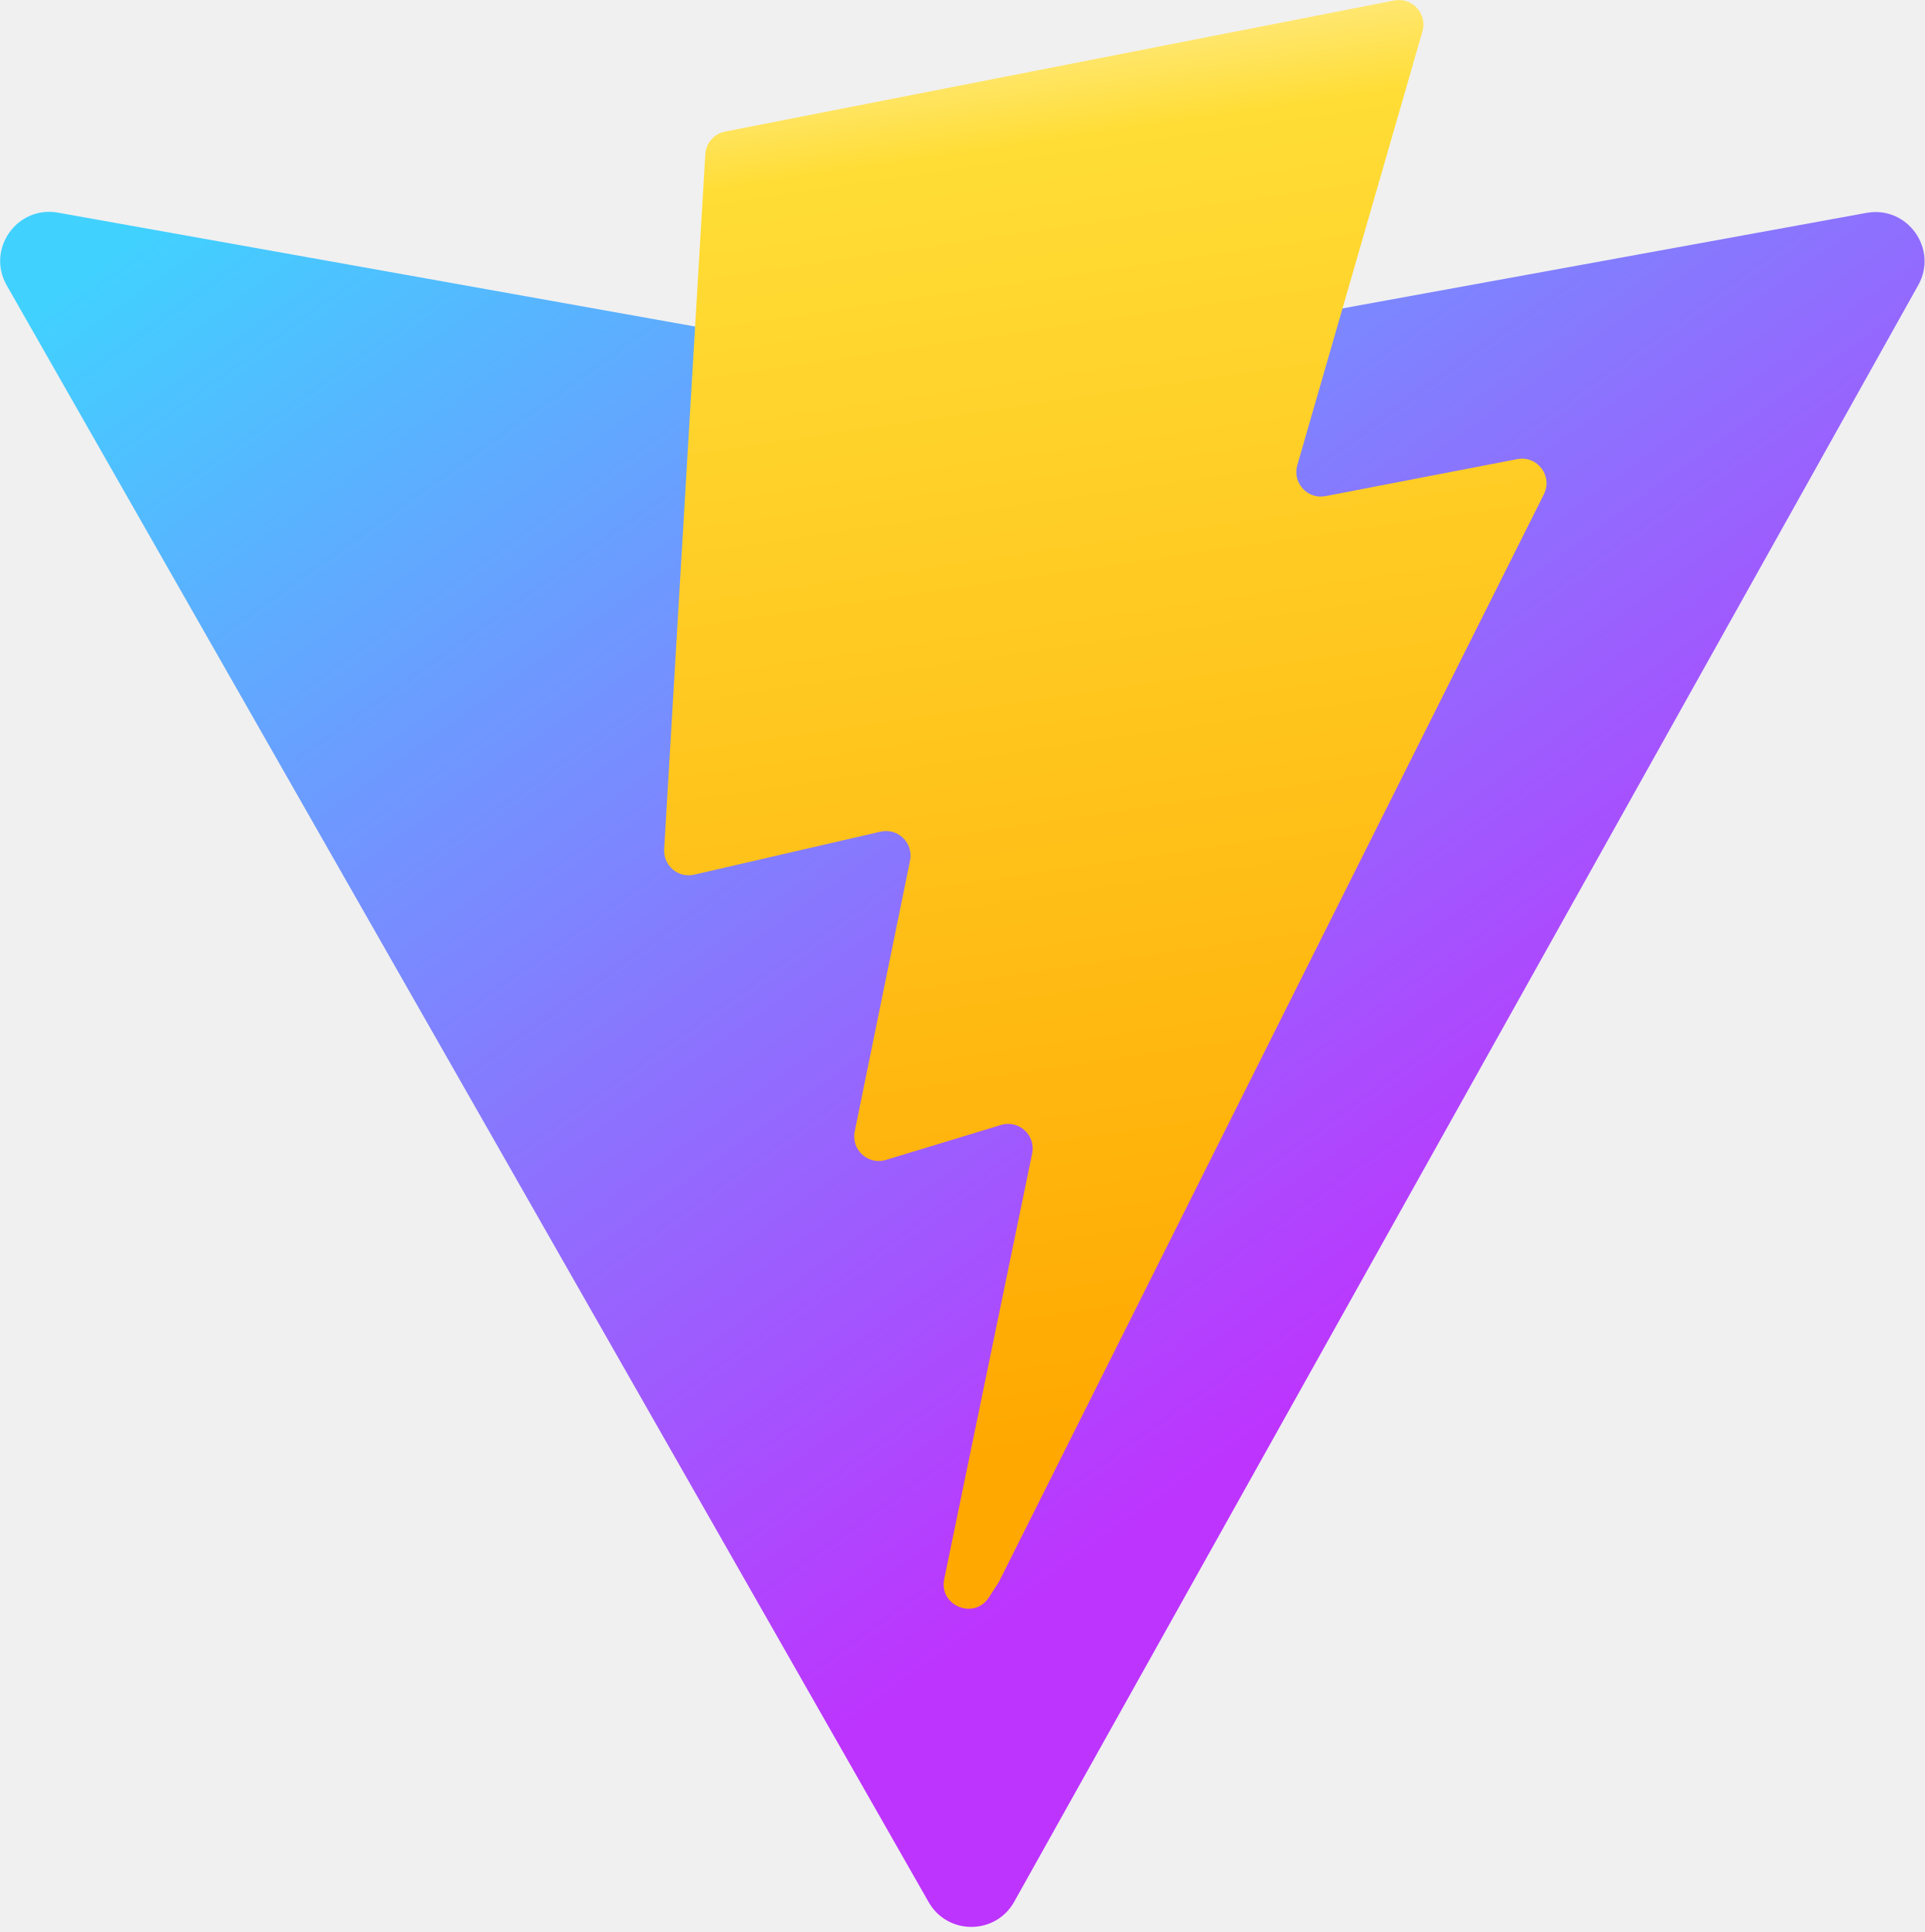
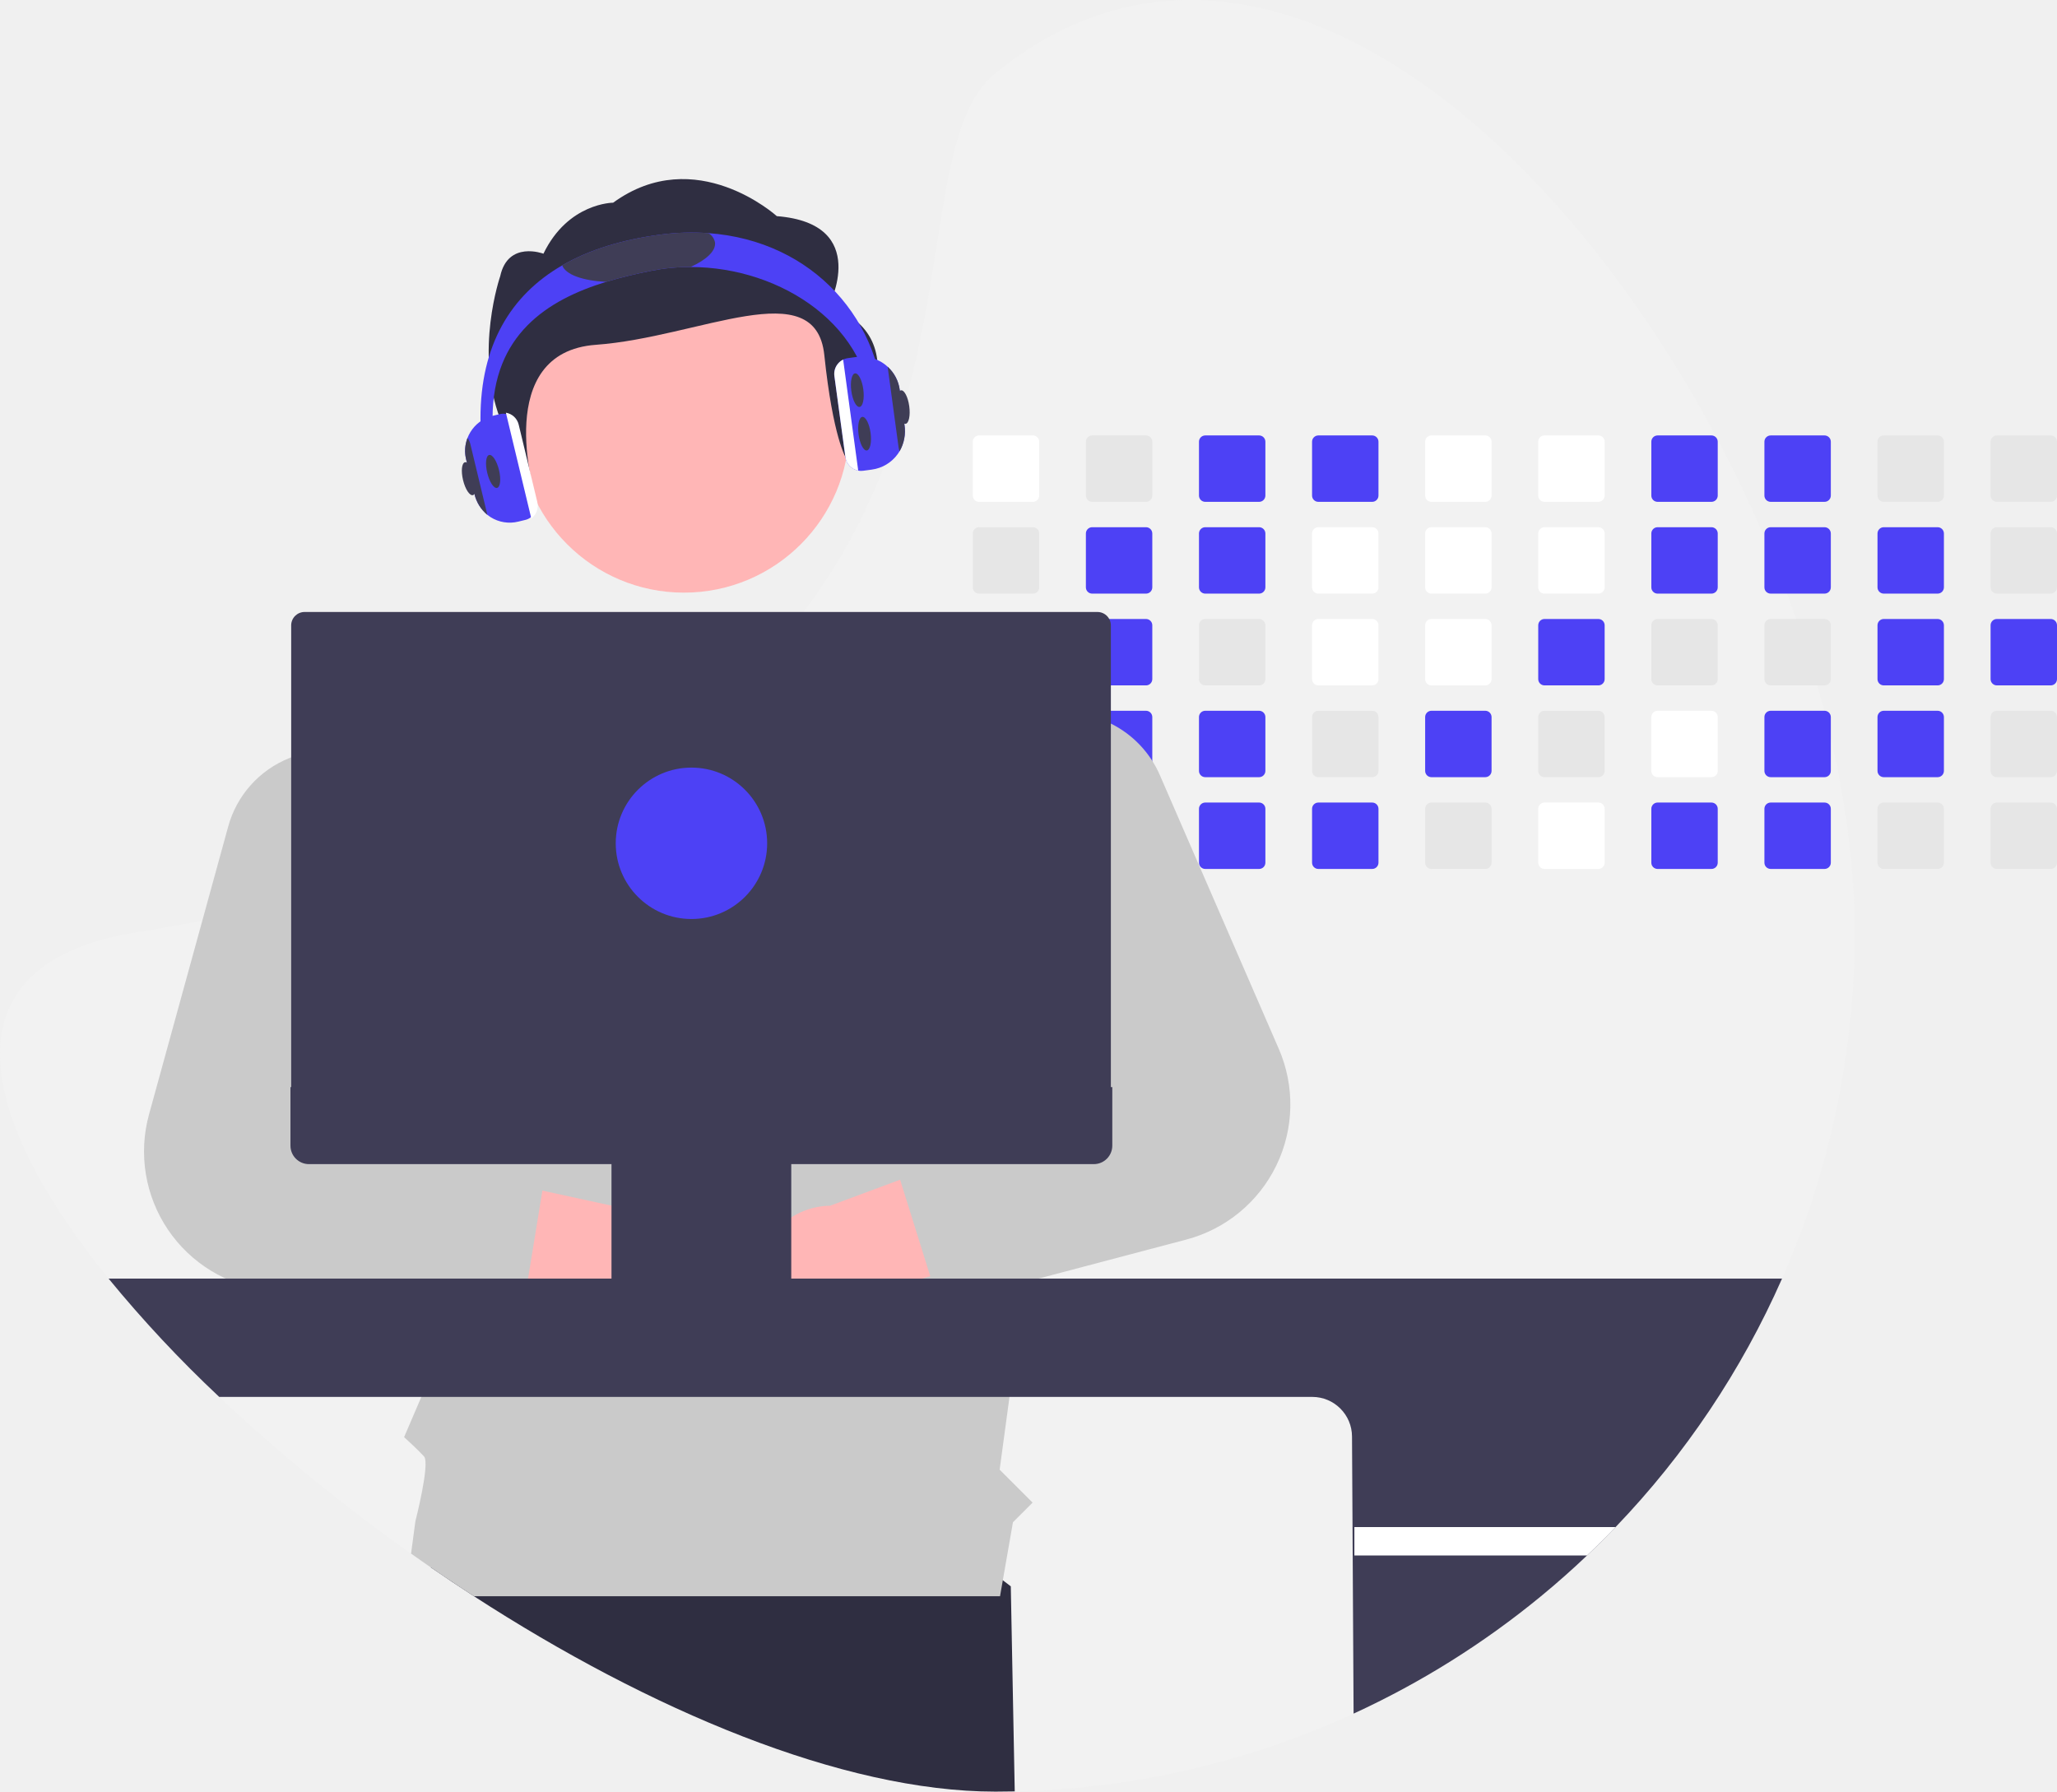
- <svg xmlns="http://www.w3.org/2000/svg" aria-hidden="true" role="img" class="iconify iconify--logos" width="31.88" height="32" preserveAspectRatio="xMidYMid meet" viewBox="0 0 256 257">
-   <defs>
-     <linearGradient id="IconifyId1813088fe1fbc01fb466" x1="-.828%" x2="57.636%" y1="7.652%" y2="78.411%">
-       <stop offset="0%" stop-color="#41D1FF" />
-       <stop offset="100%" stop-color="#BD34FE" />
-     </linearGradient>
-     <linearGradient id="IconifyId1813088fe1fbc01fb467" x1="43.376%" x2="50.316%" y1="2.242%" y2="89.03%">
-       <stop offset="0%" stop-color="#FFEA83" />
-       <stop offset="8.333%" stop-color="#FFDD35" />
-       <stop offset="100%" stop-color="#FFA800" />
-     </linearGradient>
-   </defs>
-   <path fill="url(#IconifyId1813088fe1fbc01fb466)" d="M255.153 37.938L134.897 252.976c-2.483 4.44-8.862 4.466-11.382.048L.875 37.958c-2.746-4.814 1.371-10.646 6.827-9.67l120.385 21.517a6.537 6.537 0 0 0 2.322-.004l117.867-21.483c5.438-.991 9.574 4.796 6.877 9.62Z" />
-   <path fill="url(#IconifyId1813088fe1fbc01fb467)" d="M185.432.063L96.44 17.501a3.268 3.268 0 0 0-2.634 3.014l-5.474 92.456a3.268 3.268 0 0 0 3.997 3.378l24.777-5.718c2.318-.535 4.413 1.507 3.936 3.838l-7.361 36.047c-.495 2.426 1.782 4.5 4.151 3.78l15.304-4.649c2.372-.72 4.652 1.36 4.15 3.788l-11.698 56.621c-.732 3.542 3.979 5.473 5.943 2.437l1.313-2.028l72.516-144.72c1.215-2.423-.88-5.186-3.54-4.672l-25.505 4.922c-2.396.462-4.435-1.77-3.759-4.114l16.646-57.705c.677-2.35-1.37-4.583-3.769-4.113Z" />
+ <svg xmlns="http://www.w3.org/2000/svg" data-name="Layer 1" width="850.538" height="740.83" viewBox="0 0 850.538 740.83">
+   <path d="M941.609,465.125a354.21,354.21,0,0,1-98.85,245.9q-5.745,6.015-11.8,11.74-9.225,8.775-19.07,16.87a353.934,353.934,0,0,1-217.58,80.69q-3.975.09-7.98.09c-63.43,0-143.21-33.88-215.61-80.78q-8.985-5.82-17.81-11.91-4.125-2.82-8.21-5.72a730.43,730.43,0,0,1-79.32-64.8,514.116,514.116,0,0,1-45.75-48.92c-55.63-68.62-67.9-130.45,11.41-143.16q14.085-2.25,27.34-4.81,19.2-3.69,36.75-7.97,23.64-5.745,44.42-12.46,6.99-2.25,13.66-4.59c65.74-23.09,109.74-53.2,139.69-85.87q7.62-8.295,14.05-16.79a236.055,236.055,0,0,0,17.83-27.12,254.898,254.898,0,0,0,18.41-41.05l.27-.78c23.83-68.74,16.58-132.5,42.87-153.84,112.38-91.23,252.29,38.69,317.96,191.9q4.965,11.58,9.34,23.3,1.965,5.235,3.79,10.49,4.8,13.695,8.71,27.46,1.5,5.25,2.86,10.49c.97,3.77,1.9,7.53,2.76,11.29C938.139,412.305,941.609,439.455,941.609,465.125Z" transform="translate(-174.731 -79.58524)" fill="#f2f2f2" />
+   <path d="M594.309,820.325q-3.975.09-7.98.09c-63.43,0-143.21-33.88-215.61-80.78q-8.985-5.82-17.81-11.91l5.16-31.4,156.21-20.74,78.4,59.95Z" transform="translate(-174.731 -79.58524)" fill="#2f2e41" />
+   <path d="M601.829,259.635h-22.26a2.601,2.601,0,0,0-2.6,2.6v22.27a2.593,2.593,0,0,0,2.6,2.59h22.26a2.599,2.599,0,0,0,2.6-2.59v-22.27A2.608,2.608,0,0,0,601.829,259.635Z" transform="translate(-174.731 -79.58524)" fill="#fff" />
+   <path d="M601.829,297.585h-22.26a2.601,2.601,0,0,0-2.6,2.6v22.27a2.593,2.593,0,0,0,2.6,2.59h22.26a2.599,2.599,0,0,0,2.6-2.59v-22.27A2.608,2.608,0,0,0,601.829,297.585Z" transform="translate(-174.731 -79.58524)" fill="#e6e6e6" />
+   <path d="M601.829,335.535h-22.26a2.601,2.601,0,0,0-2.6,2.6v22.26a2.595,2.595,0,0,0,2.6,2.6h22.26a2.601,2.601,0,0,0,2.6-2.6v-22.26A2.608,2.608,0,0,0,601.829,335.535Z" transform="translate(-174.731 -79.58524)" fill="#e6e6e6" />
+   <path d="M604.389,375.625a2.617,2.617,0,0,0-2.56-2.14h-22.26a2.601,2.601,0,0,0-2.6,2.6v22.26a2.595,2.595,0,0,0,2.6,2.6h22.26a2.601,2.601,0,0,0,2.6-2.6v-22.26A2.313,2.313,0,0,0,604.389,375.625Z" transform="translate(-174.731 -79.58524)" fill="#e6e6e6" />
+   <path d="M602.839,411.635a2.634,2.634,0,0,0-1.01-.2h-22.26a2.595,2.595,0,0,0-2.6,2.6v22.26a2.588,2.588,0,0,0,2.6,2.6h22.26a2.601,2.601,0,0,0,2.6-2.6v-22.26A2.616,2.616,0,0,0,602.839,411.635Z" transform="translate(-174.731 -79.58524)" fill="#e6e6e6" />
+   <path d="M648.589,259.635h-22.26a2.601,2.601,0,0,0-2.6,2.6v22.27a2.593,2.593,0,0,0,2.6,2.59h22.26a2.599,2.599,0,0,0,2.6-2.59v-22.27A2.608,2.608,0,0,0,648.589,259.635Z" transform="translate(-174.731 -79.58524)" fill="#e6e6e6" />
+   <path d="M648.589,297.585h-22.26a2.601,2.601,0,0,0-2.6,2.6v22.27a2.593,2.593,0,0,0,2.6,2.59h22.26a2.599,2.599,0,0,0,2.6-2.59v-22.27A2.608,2.608,0,0,0,648.589,297.585Z" transform="translate(-174.731 -79.58524)" fill="#4d41f5" />
+   <path d="M648.589,335.535h-22.26a2.601,2.601,0,0,0-2.6,2.6v22.26a2.595,2.595,0,0,0,2.6,2.6h22.26a2.601,2.601,0,0,0,2.6-2.6v-22.26A2.608,2.608,0,0,0,648.589,335.535Z" transform="translate(-174.731 -79.58524)" fill="#4d41f5" />
+   <path d="M648.589,373.485h-22.26a2.593,2.593,0,0,0-2.46,1.78,2.478,2.478,0,0,0-.14.82v22.26a2.595,2.595,0,0,0,2.6,2.6h22.26a2.601,2.601,0,0,0,2.6-2.6v-22.26A2.608,2.608,0,0,0,648.589,373.485Z" transform="translate(-174.731 -79.58524)" fill="#4d41f5" />
+   <path d="M648.589,411.435h-22.26a2.595,2.595,0,0,0-2.6,2.6v22.26a2.595,2.595,0,0,0,2.6,2.6h22.26a2.601,2.601,0,0,0,2.6-2.6v-22.26A2.601,2.601,0,0,0,648.589,411.435Z" transform="translate(-174.731 -79.58524)" fill="#e6e6e6" />
+   <path d="M695.349,259.635h-22.26a2.601,2.601,0,0,0-2.6,2.6v22.27a2.593,2.593,0,0,0,2.6,2.59h22.26a2.599,2.599,0,0,0,2.6-2.59v-22.27A2.608,2.608,0,0,0,695.349,259.635Z" transform="translate(-174.731 -79.58524)" fill="#4d41f5" />
+   <path d="M695.349,297.585h-22.26a2.601,2.601,0,0,0-2.6,2.6v22.27a2.593,2.593,0,0,0,2.6,2.59h22.26a2.599,2.599,0,0,0,2.6-2.59v-22.27A2.608,2.608,0,0,0,695.349,297.585Z" transform="translate(-174.731 -79.58524)" fill="#4d41f5" />
+   <path d="M695.349,335.535h-22.26a2.601,2.601,0,0,0-2.6,2.6v22.26a2.595,2.595,0,0,0,2.6,2.6h22.26a2.601,2.601,0,0,0,2.6-2.6v-22.26A2.608,2.608,0,0,0,695.349,335.535Z" transform="translate(-174.731 -79.58524)" fill="#e6e6e6" />
+   <path d="M695.349,373.485h-22.26a2.601,2.601,0,0,0-2.6,2.6v22.26a2.595,2.595,0,0,0,2.6,2.6h22.26a2.601,2.601,0,0,0,2.6-2.6v-22.26A2.608,2.608,0,0,0,695.349,373.485Z" transform="translate(-174.731 -79.58524)" fill="#4d41f5" />
+   <path d="M695.349,411.435h-22.26a2.595,2.595,0,0,0-2.6,2.6v22.26a2.595,2.595,0,0,0,2.6,2.6h22.26a2.601,2.601,0,0,0,2.6-2.6v-22.26A2.601,2.601,0,0,0,695.349,411.435Z" transform="translate(-174.731 -79.58524)" fill="#4d41f5" />
+   <path d="M742.109,259.635h-22.26a2.601,2.601,0,0,0-2.6,2.6v22.27a2.593,2.593,0,0,0,2.6,2.59h22.26a2.599,2.599,0,0,0,2.6-2.59v-22.27A2.608,2.608,0,0,0,742.109,259.635Z" transform="translate(-174.731 -79.58524)" fill="#4d41f5" />
+   <path d="M742.109,297.585h-22.26a2.601,2.601,0,0,0-2.6,2.6v22.27a2.593,2.593,0,0,0,2.6,2.59h22.26a2.599,2.599,0,0,0,2.6-2.59v-22.27A2.608,2.608,0,0,0,742.109,297.585Z" transform="translate(-174.731 -79.58524)" fill="#fff" />
+   <path d="M742.109,335.535h-22.26a2.601,2.601,0,0,0-2.6,2.6v22.26a2.595,2.595,0,0,0,2.6,2.6h22.26a2.601,2.601,0,0,0,2.6-2.6v-22.26A2.608,2.608,0,0,0,742.109,335.535Z" transform="translate(-174.731 -79.58524)" fill="#fff" />
+   <path d="M742.109,373.485h-22.26a2.601,2.601,0,0,0-2.6,2.6v22.26a2.595,2.595,0,0,0,2.6,2.6h22.26a2.601,2.601,0,0,0,2.6-2.6v-22.26A2.608,2.608,0,0,0,742.109,373.485Z" transform="translate(-174.731 -79.58524)" fill="#e6e6e6" />
+   <path d="M742.109,411.435h-22.26a2.595,2.595,0,0,0-2.6,2.6v22.26a2.595,2.595,0,0,0,2.6,2.6h22.26a2.601,2.601,0,0,0,2.6-2.6v-22.26A2.601,2.601,0,0,0,742.109,411.435Z" transform="translate(-174.731 -79.58524)" fill="#4d41f5" />
+   <path d="M788.869,259.635h-22.27a2.599,2.599,0,0,0-2.59,2.6v22.27a2.591,2.591,0,0,0,2.59,2.59h22.27a2.599,2.599,0,0,0,2.6-2.59v-22.27A2.608,2.608,0,0,0,788.869,259.635Z" transform="translate(-174.731 -79.58524)" fill="#fff" />
+   <path d="M788.869,297.585h-22.27a2.599,2.599,0,0,0-2.59,2.6v22.27a2.59,2.59,0,0,0,2.59,2.59h22.27a2.599,2.599,0,0,0,2.6-2.59v-22.27A2.608,2.608,0,0,0,788.869,297.585Z" transform="translate(-174.731 -79.58524)" fill="#fff" />
+   <path d="M788.869,335.535h-22.27a2.599,2.599,0,0,0-2.59,2.6v22.26a2.593,2.593,0,0,0,2.59,2.6h22.27a2.601,2.601,0,0,0,2.6-2.6v-22.26A2.608,2.608,0,0,0,788.869,335.535Z" transform="translate(-174.731 -79.58524)" fill="#fff" />
+   <path d="M788.869,373.485h-22.27a2.599,2.599,0,0,0-2.59,2.6v22.26a2.593,2.593,0,0,0,2.59,2.6h22.27a2.601,2.601,0,0,0,2.6-2.6v-22.26A2.608,2.608,0,0,0,788.869,373.485Z" transform="translate(-174.731 -79.58524)" fill="#4d41f5" />
+   <path d="M788.869,411.435h-22.27a2.593,2.593,0,0,0-2.59,2.6v22.26a2.593,2.593,0,0,0,2.59,2.6h22.27a2.601,2.601,0,0,0,2.6-2.6v-22.26A2.601,2.601,0,0,0,788.869,411.435Z" transform="translate(-174.731 -79.58524)" fill="#e6e6e6" />
+   <path d="M835.629,259.635h-22.27a2.599,2.599,0,0,0-2.59,2.6v22.27a2.591,2.591,0,0,0,2.59,2.59h22.27a2.599,2.599,0,0,0,2.6-2.59v-22.27A2.608,2.608,0,0,0,835.629,259.635Z" transform="translate(-174.731 -79.58524)" fill="#fff" />
+   <path d="M835.629,297.585h-22.27a2.599,2.599,0,0,0-2.59,2.6v22.27a2.59,2.59,0,0,0,2.59,2.59h22.27a2.599,2.599,0,0,0,2.6-2.59v-22.27A2.608,2.608,0,0,0,835.629,297.585Z" transform="translate(-174.731 -79.58524)" fill="#fff" />
+   <path d="M835.629,335.535h-22.27a2.599,2.599,0,0,0-2.59,2.6v22.26a2.593,2.593,0,0,0,2.59,2.6h22.27a2.601,2.601,0,0,0,2.6-2.6v-22.26A2.608,2.608,0,0,0,835.629,335.535Z" transform="translate(-174.731 -79.58524)" fill="#4d41f5" />
+   <path d="M835.629,373.485h-22.27a2.599,2.599,0,0,0-2.59,2.6v22.26a2.593,2.593,0,0,0,2.59,2.6h22.27a2.601,2.601,0,0,0,2.6-2.6v-22.26A2.608,2.608,0,0,0,835.629,373.485Z" transform="translate(-174.731 -79.58524)" fill="#e6e6e6" />
+   <path d="M835.629,411.435h-22.27a2.593,2.593,0,0,0-2.59,2.6v22.26a2.593,2.593,0,0,0,2.59,2.6h22.27a2.601,2.601,0,0,0,2.6-2.6v-22.26A2.601,2.601,0,0,0,835.629,411.435Z" transform="translate(-174.731 -79.58524)" fill="#fff" />
+   <path d="M882.389,259.635h-22.27a2.599,2.599,0,0,0-2.59,2.6v22.27a2.591,2.591,0,0,0,2.59,2.59h22.27a2.599,2.599,0,0,0,2.6-2.59v-22.27A2.608,2.608,0,0,0,882.389,259.635Z" transform="translate(-174.731 -79.58524)" fill="#4d41f5" />
+   <path d="M882.389,297.585h-22.27a2.599,2.599,0,0,0-2.59,2.6v22.27a2.59,2.59,0,0,0,2.59,2.59h22.27a2.599,2.599,0,0,0,2.6-2.59v-22.27A2.608,2.608,0,0,0,882.389,297.585Z" transform="translate(-174.731 -79.58524)" fill="#4d41f5" />
+   <path d="M882.389,335.535h-22.27a2.599,2.599,0,0,0-2.59,2.6v22.26a2.593,2.593,0,0,0,2.59,2.6h22.27a2.601,2.601,0,0,0,2.6-2.6v-22.26A2.608,2.608,0,0,0,882.389,335.535Z" transform="translate(-174.731 -79.58524)" fill="#e6e6e6" />
+   <path d="M882.389,373.485h-22.27a2.599,2.599,0,0,0-2.59,2.6v22.26a2.593,2.593,0,0,0,2.59,2.6h22.27a2.601,2.601,0,0,0,2.6-2.6v-22.26A2.608,2.608,0,0,0,882.389,373.485Z" transform="translate(-174.731 -79.58524)" fill="#fff" />
+   <path d="M882.389,411.435h-22.27a2.593,2.593,0,0,0-2.59,2.6v22.26a2.593,2.593,0,0,0,2.59,2.6h22.27a2.601,2.601,0,0,0,2.6-2.6v-22.26A2.601,2.601,0,0,0,882.389,411.435Z" transform="translate(-174.731 -79.58524)" fill="#4d41f5" />
+   <path d="M929.149,259.635h-22.27a2.599,2.599,0,0,0-2.59,2.6v22.27a2.591,2.591,0,0,0,2.59,2.59h22.27a2.599,2.599,0,0,0,2.6-2.59v-22.27A2.608,2.608,0,0,0,929.149,259.635Z" transform="translate(-174.731 -79.58524)" fill="#4d41f5" />
+   <path d="M929.149,297.585h-22.27a2.599,2.599,0,0,0-2.59,2.6v22.27a2.59,2.59,0,0,0,2.59,2.59h22.27a2.599,2.599,0,0,0,2.6-2.59v-22.27A2.608,2.608,0,0,0,929.149,297.585Z" transform="translate(-174.731 -79.58524)" fill="#4d41f5" />
+   <path d="M929.149,335.535h-22.27a2.599,2.599,0,0,0-2.59,2.6v22.26a2.593,2.593,0,0,0,2.59,2.6h22.27a2.601,2.601,0,0,0,2.6-2.6v-22.26A2.608,2.608,0,0,0,929.149,335.535Z" transform="translate(-174.731 -79.58524)" fill="#e6e6e6" />
+   <path d="M929.149,373.485h-22.27a2.599,2.599,0,0,0-2.59,2.6v22.26a2.593,2.593,0,0,0,2.59,2.6h22.27a2.601,2.601,0,0,0,2.6-2.6v-22.26A2.608,2.608,0,0,0,929.149,373.485Z" transform="translate(-174.731 -79.58524)" fill="#4d41f5" />
+   <path d="M929.149,411.435h-22.27a2.593,2.593,0,0,0-2.59,2.6v22.26a2.593,2.593,0,0,0,2.59,2.6h22.27a2.601,2.601,0,0,0,2.6-2.6v-22.26A2.601,2.601,0,0,0,929.149,411.435Z" transform="translate(-174.731 -79.58524)" fill="#4d41f5" />
+   <path d="M975.909,259.635h-22.27a2.599,2.599,0,0,0-2.59,2.6v22.27a2.591,2.591,0,0,0,2.59,2.59h22.27a2.599,2.599,0,0,0,2.6-2.59v-22.27A2.608,2.608,0,0,0,975.909,259.635Z" transform="translate(-174.731 -79.58524)" fill="#e6e6e6" />
+   <path d="M975.909,297.585h-22.27a2.599,2.599,0,0,0-2.59,2.6v22.27a2.59,2.59,0,0,0,2.59,2.59h22.27a2.599,2.599,0,0,0,2.6-2.59v-22.27A2.608,2.608,0,0,0,975.909,297.585Z" transform="translate(-174.731 -79.58524)" fill="#4d41f5" />
+   <path d="M975.909,335.535h-22.27a2.599,2.599,0,0,0-2.59,2.6v22.26a2.593,2.593,0,0,0,2.59,2.6h22.27a2.601,2.601,0,0,0,2.6-2.6v-22.26A2.608,2.608,0,0,0,975.909,335.535Z" transform="translate(-174.731 -79.58524)" fill="#4d41f5" />
+   <path d="M975.909,373.485h-22.27a2.599,2.599,0,0,0-2.59,2.6v22.26a2.593,2.593,0,0,0,2.59,2.6h22.27a2.601,2.601,0,0,0,2.6-2.6v-22.26A2.608,2.608,0,0,0,975.909,373.485Z" transform="translate(-174.731 -79.58524)" fill="#4d41f5" />
+   <path d="M975.909,411.435h-22.27a2.593,2.593,0,0,0-2.59,2.6v22.26a2.593,2.593,0,0,0,2.59,2.6h22.27a2.601,2.601,0,0,0,2.6-2.6v-22.26A2.601,2.601,0,0,0,975.909,411.435Z" transform="translate(-174.731 -79.58524)" fill="#e6e6e6" />
+   <path d="M1022.669,259.635h-22.27a2.599,2.599,0,0,0-2.59,2.6v22.27a2.591,2.591,0,0,0,2.59,2.59h22.27a2.599,2.599,0,0,0,2.6-2.59v-22.27A2.608,2.608,0,0,0,1022.669,259.635Z" transform="translate(-174.731 -79.58524)" fill="#e6e6e6" />
+   <path d="M1022.669,297.585h-22.27a2.599,2.599,0,0,0-2.59,2.6v22.27a2.591,2.591,0,0,0,2.59,2.59h22.27a2.599,2.599,0,0,0,2.6-2.59v-22.27A2.608,2.608,0,0,0,1022.669,297.585Z" transform="translate(-174.731 -79.58524)" fill="#e6e6e6" />
+   <path d="M1022.669,335.535h-22.27a2.599,2.599,0,0,0-2.59,2.6v22.26a2.593,2.593,0,0,0,2.59,2.6h22.27a2.601,2.601,0,0,0,2.6-2.6v-22.26A2.608,2.608,0,0,0,1022.669,335.535Z" transform="translate(-174.731 -79.58524)" fill="#4d41f5" />
+   <path d="M1022.669,373.485h-22.27a2.599,2.599,0,0,0-2.59,2.6v22.26a2.593,2.593,0,0,0,2.59,2.6h22.27a2.601,2.601,0,0,0,2.6-2.6v-22.26A2.608,2.608,0,0,0,1022.669,373.485Z" transform="translate(-174.731 -79.58524)" fill="#e6e6e6" />
+   <path d="M1022.669,411.435h-22.27a2.593,2.593,0,0,0-2.59,2.6v22.26a2.593,2.593,0,0,0,2.59,2.6h22.27a2.601,2.601,0,0,0,2.6-2.6v-22.26A2.601,2.601,0,0,0,1022.669,411.435Z" transform="translate(-174.731 -79.58524)" fill="#e6e6e6" />
+   <polygon points="336.095 660.051 335.475 660.051 336.005 659.981 336.095 660.051" fill="#2f2e41" />
+   <circle id="b6132315-04e2-4cdb-a713-107c9cd58b0b" data-name="ab6171fa-7d69-4734-b81c-8dff60f9761b" cx="282.814" cy="176.733" r="68.322" fill="#ffb6b6" />
+   <path id="f4304bdd-ba2d-4fff-b404-410205410c5d-353" data-name="bf427902-b9bf-4946-b5d7-5c1c7e04535e" d="M517.377,206.226s17.869-34.161-21.444-37.266c0,0-33.515-30.402-67.676-5.558,0,0-18.633,0-28.823,21.086,0,0-14.655-5.558-17.876,9.317,0,0-10.723,31.055,0,59.005,10.723,27.95,14.285,31.055,14.285,31.055s-17.621-58.598,25.27-61.704,90.887-29.909,94.461,4.251,8.953,42.578,8.953,42.578S558.479,220.201,517.377,206.226Z" transform="translate(-174.731 -79.58524)" fill="#2f2e41" />
+   <path d="M634.279,424.695l-.22,1.16-2.47,13.04-17.07,90.2-1.01,5.31-2.12,11.23-2.9,15.32-6.43,33.95-1.84,9.73-.69,3.65-.24,1.28-1.91,10.07-.58,3.04-4.66,34.53-4.07,30.09,13.62,13.62-8.12,8.12-5.33,30.53.01.07H370.719q-13.2-8.55-26.02-17.63l1.79-13.4s6.16-23.93,3.57-26.79c-2.58-2.86-8.24-7.97-8.24-7.97l7.13-16.64.99-2.31-1.66-34.43-.04-.83-.55-11.35-.07-1.46-.11-2.19-2.11-43.68-.04-.72-.64-13.24-.6-12.59-.26-5.31-2.57-53.13-1.74-36.08-1.52-31.41,6.11-2.07,65.35-22.21,27.07-35.19,56.34.42,27.58.21,46.02,42.68,10.47,5,.08.04,7.51,3.59,19.04,9.09,20.13,9.62,10.33,4.93Z" transform="translate(-174.731 -79.58524)" fill="#cacaca" />
+   <path d="M443.84,637.136a30.286,30.286,0,0,1-40.664-22.43L296.617,599.588l37.043-41.902,95.511,20.78a30.45,30.45,0,0,1,14.669,58.67Z" transform="translate(-174.731 -79.58524)" fill="#ffb6b6" />
+   <path d="M396.329,560.955a13.522,13.522,0,0,0-7.89-4.87l-43.72-9.09-4.49-.93a18.933,18.933,0,0,1-12.53-9.07,19.161,19.161,0,0,1-2.45-7.9,18.895,18.895,0,0,1,.89-7.48l15.15-45.65,9.83-29.62a41.792,41.792,0,0,0,2.09-11.05,43.349,43.349,0,0,0-9.07-28.89,42.693,42.693,0,0,0-49.01-13.64c-.25.09-.51.19-.76.29a42.583,42.583,0,0,0-25.31,28.41l-10.68,38.85-22.03,80.09a57.766,57.766,0,0,0,48.96,72.68l62.97,7.38,29.14,3.42a13.497,13.497,0,0,0,14.84-10.73,4.895,4.895,0,0,0,.11-.55l.7-4.32,5.93-36.38.06-.37A13.475,13.475,0,0,0,396.329,560.955Z" transform="translate(-174.731 -79.58524)" fill="#cacaca" />
+   <path d="M511.714,638.302a30.286,30.286,0,0,0,37.094-27.94l103.362-29.994L609.588,544.109l-91.626,34.041a30.45,30.45,0,0,0-6.249,60.152Z" transform="translate(-174.731 -79.58524)" fill="#ffb6b6" />
+   <path d="M703.489,513.275,654.329,400.135a42.819,42.819,0,0,0-20.27-21.35,43.356,43.356,0,0,0-8.78-3.2c-.47-.12-.94-.23-1.41-.32a42.132,42.132,0,0,0-19.48.36,42.814,42.814,0,0,0-27.34,21.73,1.004,1.004,0,0,0-.08.14,43.1,43.1,0,0,0-.37,38.85l.61,1.22,34.74,69.77a18.9,18.9,0,0,1-10.5,26.19l-2.44.88-43.88,15.85a13.497,13.497,0,0,0-8.33,16.79l.11.35,12.3,39.36c.06.18.12.36.19.54a7.054,7.054,0,0,0,.4.99,13.482,13.482,0,0,0,15.81,7.53l23.68-6.25,4.83-1.28,61.15-16.15a57.76,57.76,0,0,0,38.22-78.86Z" transform="translate(-174.731 -79.58524)" fill="#cacaca" />
+   <path d="M219.629,608.285a514.116,514.116,0,0,0,45.75,48.92h451.97a16.446,16.446,0,0,1,16.42,16.43l.65,114.53a355.43,355.43,0,0,0,77.47-48.53q9.84-8.085,19.07-16.87,6.045-5.73,11.8-11.74a355.629,355.629,0,0,0,68.82-102.74Z" transform="translate(-174.731 -79.58524)" fill="#3f3d56" />
+   <path d="M842.759,711.025q-5.745,6.015-11.8,11.74H734.749v-11.74Z" transform="translate(-174.731 -79.58524)" fill="#fff" />
+   <path d="M633.379,335.535a5.538,5.538,0,0,0-4.87-2.9H300.669a5.555,5.555,0,0,0-5.54,5.55v196.22H634.059V338.185A5.385,5.385,0,0,0,633.379,335.535Z" transform="translate(-174.731 -79.58524)" fill="#3f3d56" />
+   <path d="M294.832,529.092V553.306a7.644,7.644,0,0,0,7.644,7.644H427.573v47.787h-1.662a.993.993,0,0,0-.993.993v3.324a.993.993,0,0,0,.993.993h77.658a.993.993,0,0,0,.993-.993v-3.324a.993.993,0,0,0-.993-.993h-1.662V560.95H627.004a7.644,7.644,0,0,0,7.644-7.644V529.092Z" transform="translate(-174.731 -79.58524)" fill="#3f3d56" />
+   <circle cx="285.903" cy="348.704" r="31.306" fill="#4d41f5" />
+   <path d="M540.399,252.585h-5c0-37.8-37.41-62.57-75.15-62.59a82.382,82.382,0,0,0-16.35,1.59c-6.06,1.21-12.35,2.66-18.53,4.55-24.37,7.47-46.97,21.91-46.97,56.45a78.591,78.591,0,0,0,2.54,19.88l-4.84,1.26a83.876,83.876,0,0,1-2.7-21.14c0-30.18,12.39-50.91,33.79-63.27,11.25-6.5,24.98-10.69,40.71-12.73a97.131,97.131,0,0,1,19.75-.6C511.049,179.105,540.399,212.385,540.399,252.585Z" transform="translate(-174.731 -79.58524)" fill="#4d41f5" />
+   <path d="M548.729,255.355l-1.97-14.56a15.71,15.71,0,0,0-5-9.56,15.816,15.816,0,0,0-13.25-4l-3.13.43a6.524,6.524,0,0,0-4.35,2.53,6.548,6.548,0,0,0-1.29,4.87l4.55,33.54a6.577,6.577,0,0,0,5.3,5.57,6.154,6.154,0,0,0,1.22.12,6.499,6.499,0,0,0,.88-.06l3.5-.47a15.791,15.791,0,0,0,10.74-6.43c.27-.38.53-.77.77-1.17A16.748,16.748,0,0,0,548.729,255.355Z" transform="translate(-174.731 -79.58524)" fill="#4d41f5" />
+   <path d="M523.359,228.275a6.432,6.432,0,0,0-2.33,1.92,6.548,6.548,0,0,0-1.29,4.87l4.55,33.54a6.577,6.577,0,0,0,5.3,5.57Z" transform="translate(-174.731 -79.58524)" fill="#fff" />
+   <path d="M548.729,255.355l-1.97-14.56a15.71,15.71,0,0,0-5-9.56l4.53,33.37a6.176,6.176,0,0,0,.41,1.56A16.748,16.748,0,0,0,548.729,255.355Z" transform="translate(-174.731 -79.58524)" fill="#3f3d56" />
+   <ellipse cx="532.218" cy="258.909" rx="2.5" ry="7" transform="translate(-204.7047 -5.69071) rotate(-7.72549)" fill="#3f3d56" />
+   <ellipse cx="529.218" cy="240.909" rx="2.5" ry="7" transform="translate(-202.3122 -6.25736) rotate(-7.72549)" fill="#3f3d56" />
+   <ellipse cx="548.218" cy="247.909" rx="2.5" ry="7" transform="translate(-203.0808 -3.63971) rotate(-7.72549)" fill="#3f3d56" />
+   <path d="M460.249,189.995a82.382,82.382,0,0,0-16.35,1.59c-6.06,1.21-12.35,2.66-18.53,4.55-9.65-.47-16.75-2.97-18.18-6.82,11.25-6.5,24.98-10.69,40.71-12.73a97.131,97.131,0,0,1,19.75-.6,5.727,5.727,0,0,1,2.72,3.82C470.839,183.285,466.869,186.985,460.249,189.995Z" transform="translate(-174.731 -79.58524)" fill="#3f3d56" />
+   <path d="M396.409,287.285l-7.7-32.01a6.024,6.024,0,0,0-4.88-4.55,6.733,6.733,0,0,0-1-.08,6.026,6.026,0,0,0-1.4.17l-2.98.72a14.904,14.904,0,0,0-10.99,17.96l3.45,14.36a15.845,15.845,0,0,0,5.34,8.62,14.045,14.045,0,0,0,1.36.97,14.809,14.809,0,0,0,11.37,1.84l2.97-.72a5.84,5.84,0,0,0,2.17-1.01A5.993,5.993,0,0,0,396.409,287.285Z" transform="translate(-174.731 -79.58524)" fill="#4d41f5" />
+   <ellipse cx="378.629" cy="274.523" rx="2.5" ry="7" transform="translate(-228.4506 16.61926) rotate(-13.53051)" fill="#3f3d56" />
+   <ellipse cx="368.629" cy="277.523" rx="2.5" ry="7" transform="translate(-229.4301 14.36289) rotate(-13.53051)" fill="#3f3d56" />
+   <path d="M396.899,287.165l-7.7-32.01a6.532,6.532,0,0,0-5.29-4.92l10.51,43.72A6.511,6.511,0,0,0,396.899,287.165Z" transform="translate(-174.731 -79.58524)" fill="#fff" />
+   <path d="M369.199,263.155a6.476,6.476,0,0,0-1.17-2.45,14.725,14.725,0,0,0-.57,8.79l3.45,14.36a15.845,15.845,0,0,0,5.34,8.62Z" transform="translate(-174.731 -79.58524)" fill="#3f3d56" />
</svg>
